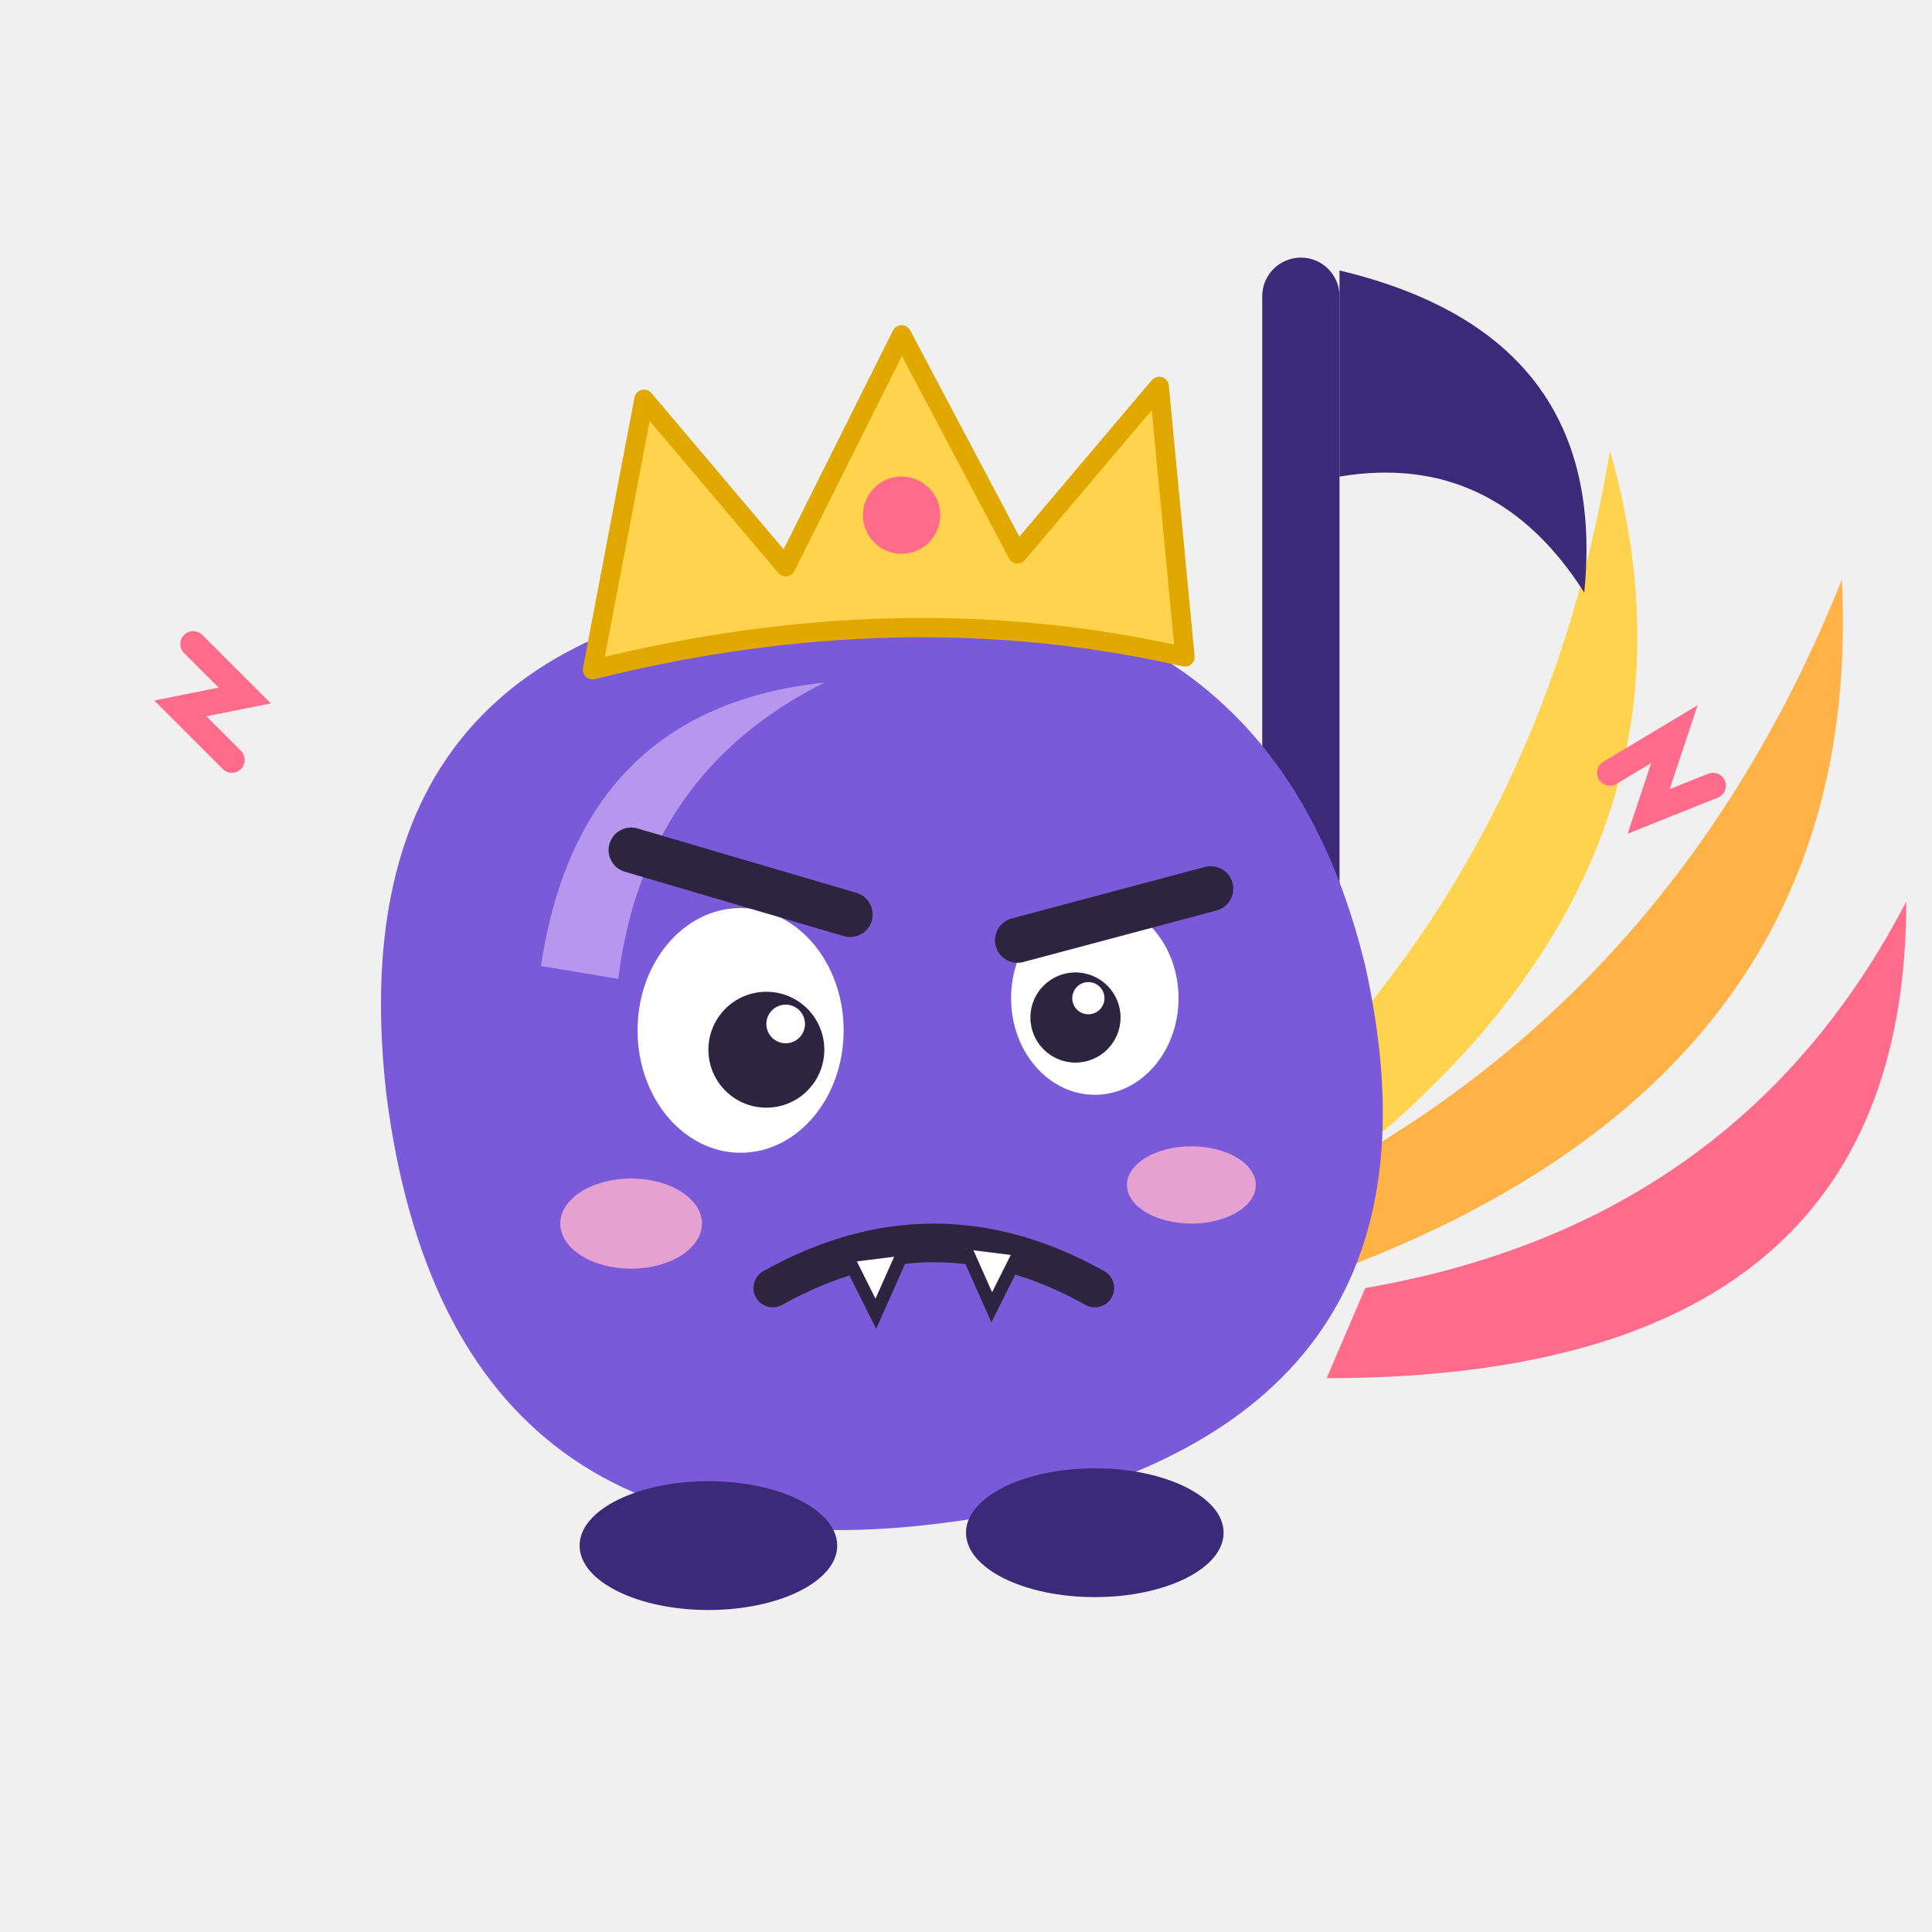
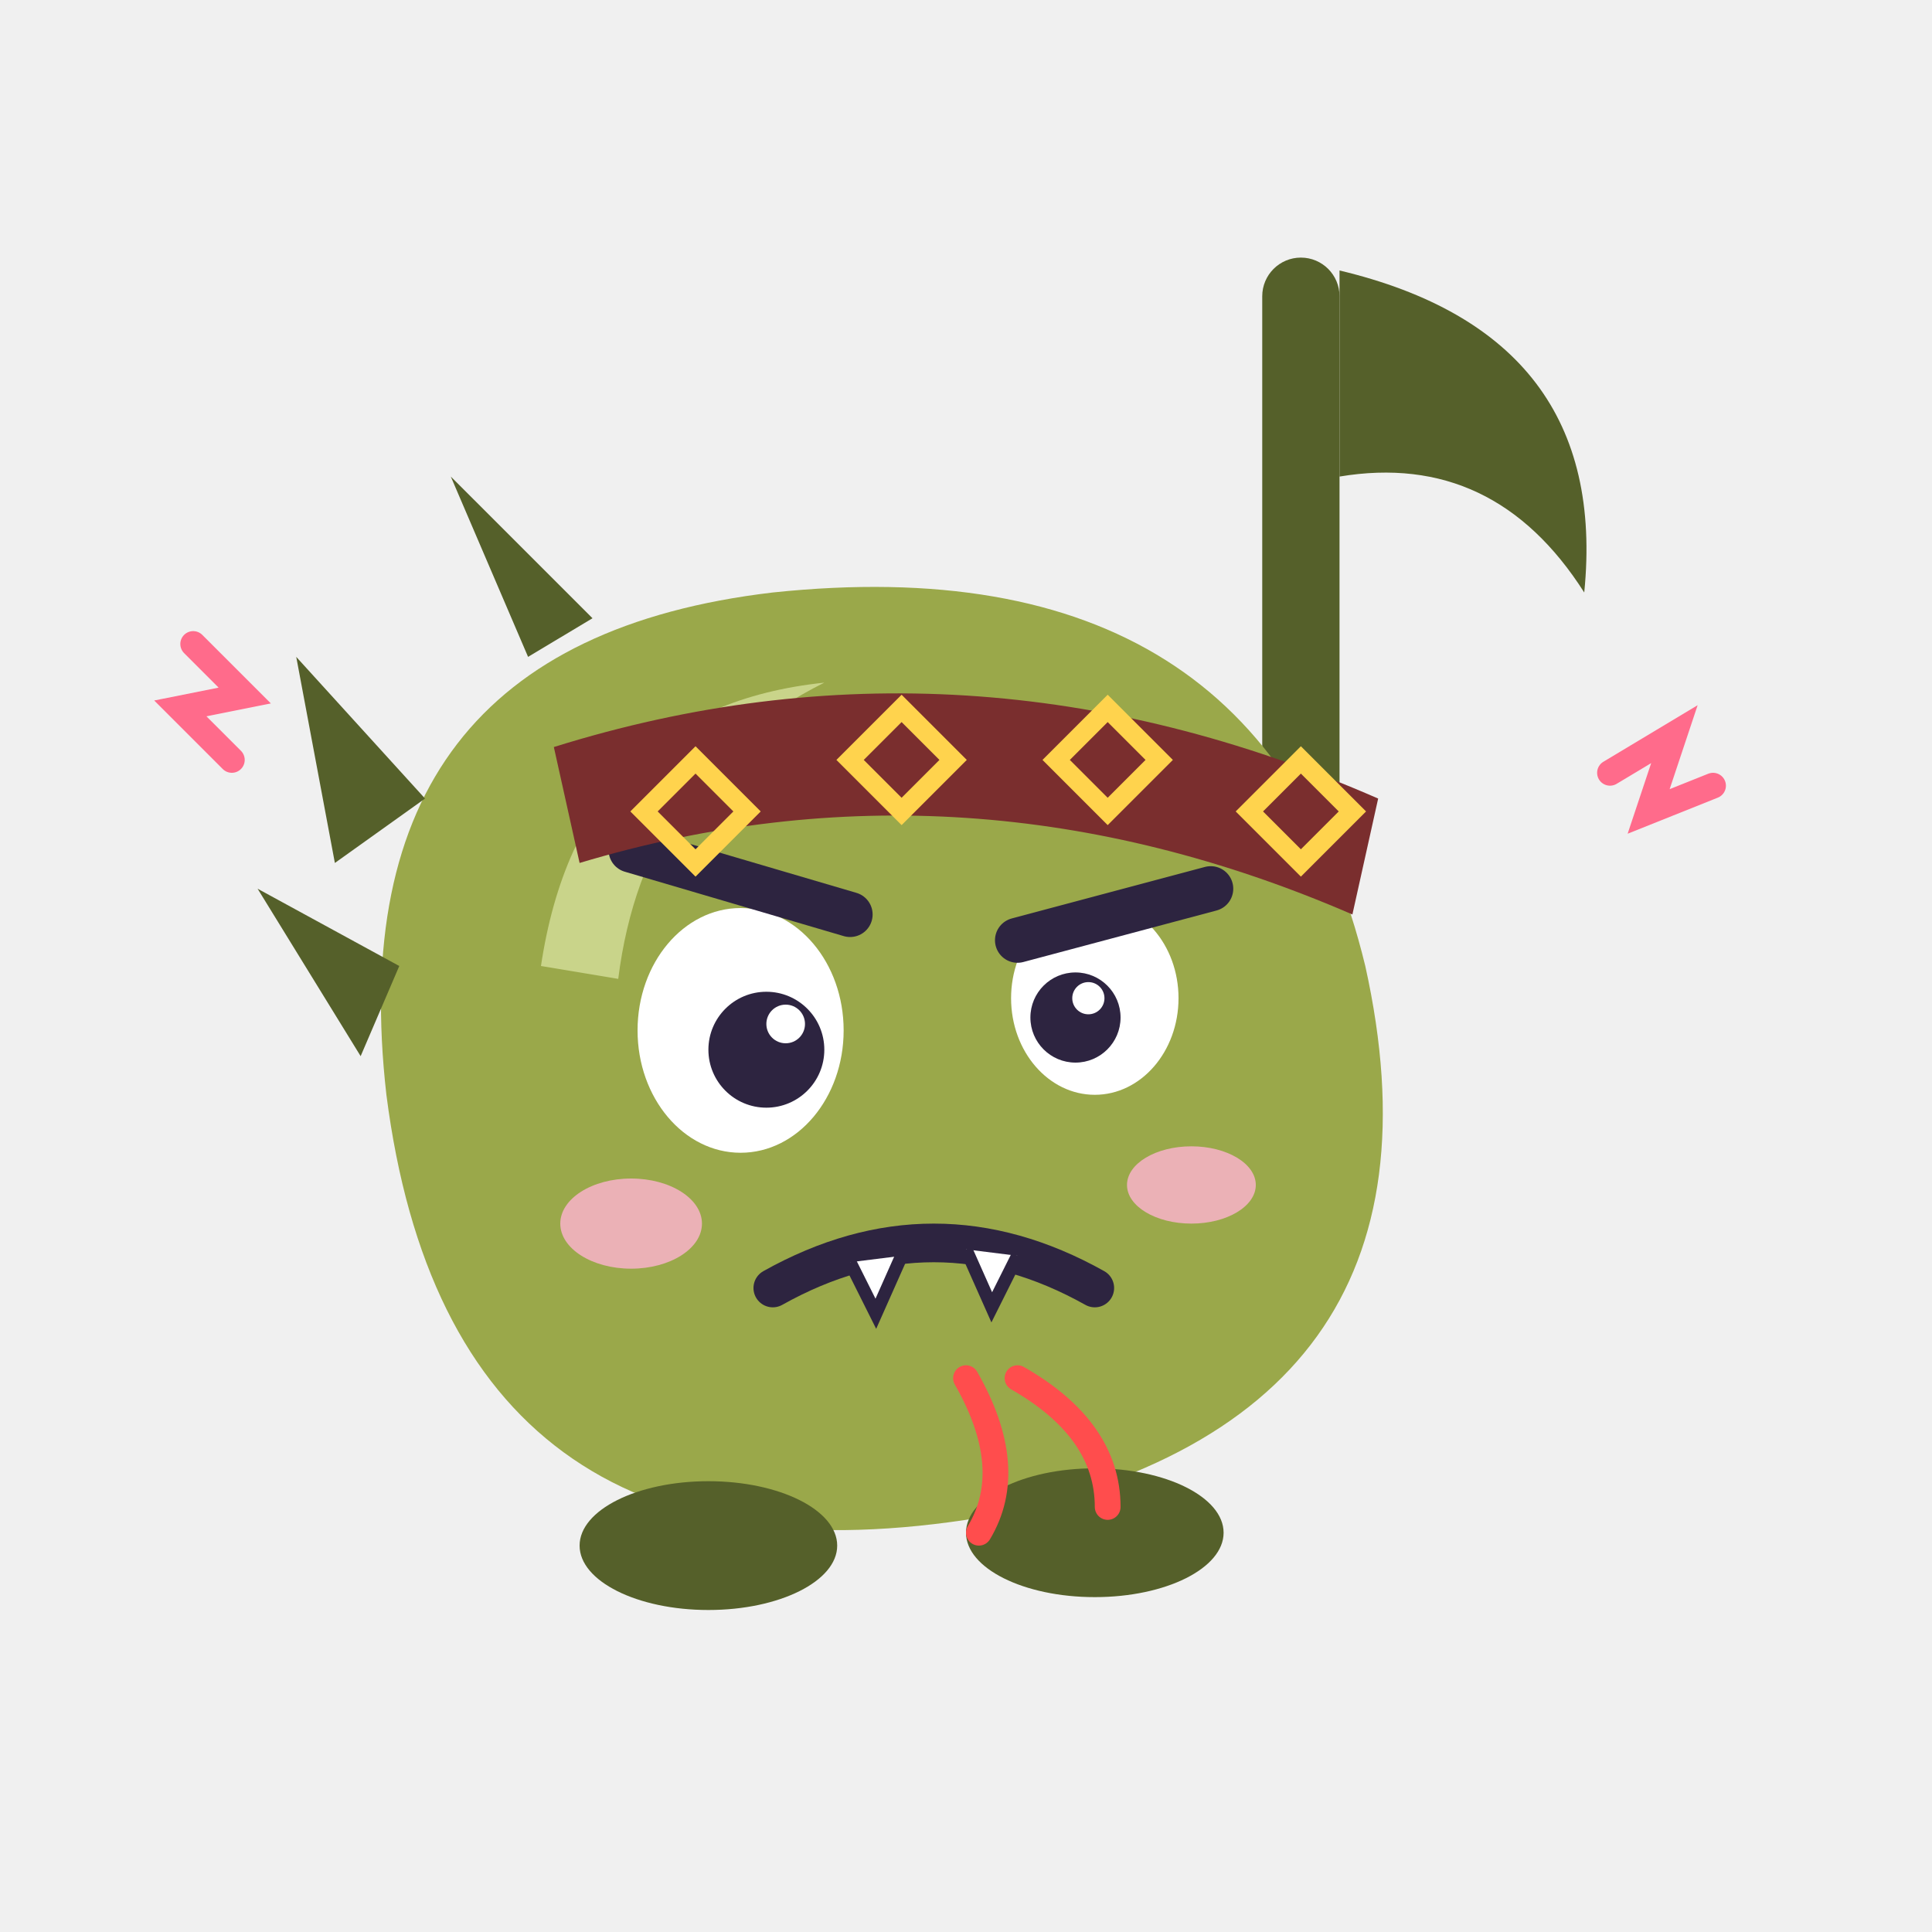
<svg xmlns="http://www.w3.org/2000/svg" viewBox="0 0 420 420" width="420" height="420">
  <g transform="scale(1.4)">
-     <g id="plume">
-       <path d="M200 200 Q290 170 286 90 Q262 150 210 180Z" fill="#ffb347" />
-       <path d="M206 214 Q296 214 296 140 Q270 190 212 200Z" fill="#ff6b8b" />
-       <path d="M196 190 Q270 140 250 70 Q240 130 200 170Z" fill="#ffd34d" />
-     </g>
    <g id="stem">
-       <rect x="196" y="40" width="12" height="130" rx="6" fill="#3a2a78" />
-       <path d="M208 42 Q250 52 246 92 Q232 70 208 74Z" fill="#3a2a78" />
+       <rect x="196" y="40" width="12" height="130" rx="6" fill="#55602a" />
+       <path d="M208 42 Q250 52 246 92 Q232 70 208 74Z" fill="#55602a" />
    </g>
    <g id="body">
-       <path d="M60 170 Q52 100 120 92 Q196 84 212 150 Q228 222 150 236 Q70 248 60 170Z" fill="#7a5ad8" />
-       <path d="M84 150 Q90 110 128 106 Q100 120 96 152Z" fill="#b597ee" />
+       <path d="M60 170 Q52 100 120 92 Q196 84 212 150 Q228 222 150 236 Q70 248 60 170Z" fill="#9aa84a" />
+       <path d="M84 150 Q90 110 128 106 Q100 120 96 152Z" fill="#c9d48a" />
    </g>
    <ellipse cx="115" cy="160" rx="16" ry="19" fill="#fff" />
    <circle cx="119" cy="163" r="9" fill="#2d2440" />
    <circle cx="122" cy="159" r="3" fill="#fff" />
    <ellipse cx="170" cy="155" rx="13" ry="15" fill="#fff" />
    <circle cx="167" cy="158" r="7" fill="#2d2440" />
    <circle cx="169" cy="155" r="2.5" fill="#fff" />
    <path d="M98 132 L132 142" stroke="#2d2440" stroke-width="7" stroke-linecap="round" />
    <path d="M188 138 L158 146" stroke="#2d2440" stroke-width="7" stroke-linecap="round" />
    <path d="M120 200 Q145 186 170 200" fill="none" stroke="#2d2440" stroke-width="6" stroke-linecap="round" />
    <path d="M132 196 l4 8 l4 -9 M150 194 l4 9 l4 -8" fill="#fff" stroke="#2d2440" stroke-width="2" />
    <ellipse cx="98" cy="190" rx="11" ry="7" fill="#ffb3d1" opacity=".8" />
    <ellipse cx="185" cy="184" rx="10" ry="6" fill="#ffb3d1" opacity=".8" />
-     <g id="feet" fill="#3a2a78">
+     <g id="feet" fill="#55602a">
      <ellipse cx="110" cy="240" rx="20" ry="10" />
      <ellipse cx="170" cy="238" rx="20" ry="10" />
    </g>
    <g id="sour-notes" fill="none" stroke="#ff6b8b" stroke-width="4" stroke-linecap="round">
      <path d="M250 120 l10 -6 l-4 12 l10 -4" />
      <path d="M30 100 l8 8 l-10 2 l8 8" />
    </g>
-     <path d="M92 104 L100 62 L122 88 L140 52 L158 86 L180 60 L184 102 Q140 92 92 104Z" fill="#ffd34d" stroke="#e0a800" stroke-width="3" stroke-linejoin="round" />
-     <circle cx="140" cy="80" r="6" fill="#ff6b8b" />
+     <g fill="#55602a">
+       <path d="M62 150 l-22 -12 l16 26Z" />
+       <path d="M66 124 l-20 -22 l6 32Z" />
+       <path d="M82 102 l-12 -28 l22 22Z" />
+     </g>
+     <path d="M86 116 Q150 96 214 124 L210 142 Q150 116 90 134Z" fill="#7a2e2e" />
+     <g fill="none" stroke="#ffd34d" stroke-width="3">
+       <path d="M100 126 l8 -8 l8 8 l-8 8Z" />
+       <path d="M132 118 l8 -8 l8 8 l-8 8Z" />
+       <path d="M164 118 l8 -8 l8 8 l-8 8Z" />
+       <path d="M194 126 l8 -8 l8 8 l-8 8Z" />
+     </g>
+     <path d="M150 214 q8 14 2 24 M158 214 q14 8 14 20" fill="none" stroke="#ff4d4d" stroke-width="4" stroke-linecap="round" />
  </g>
</svg>
